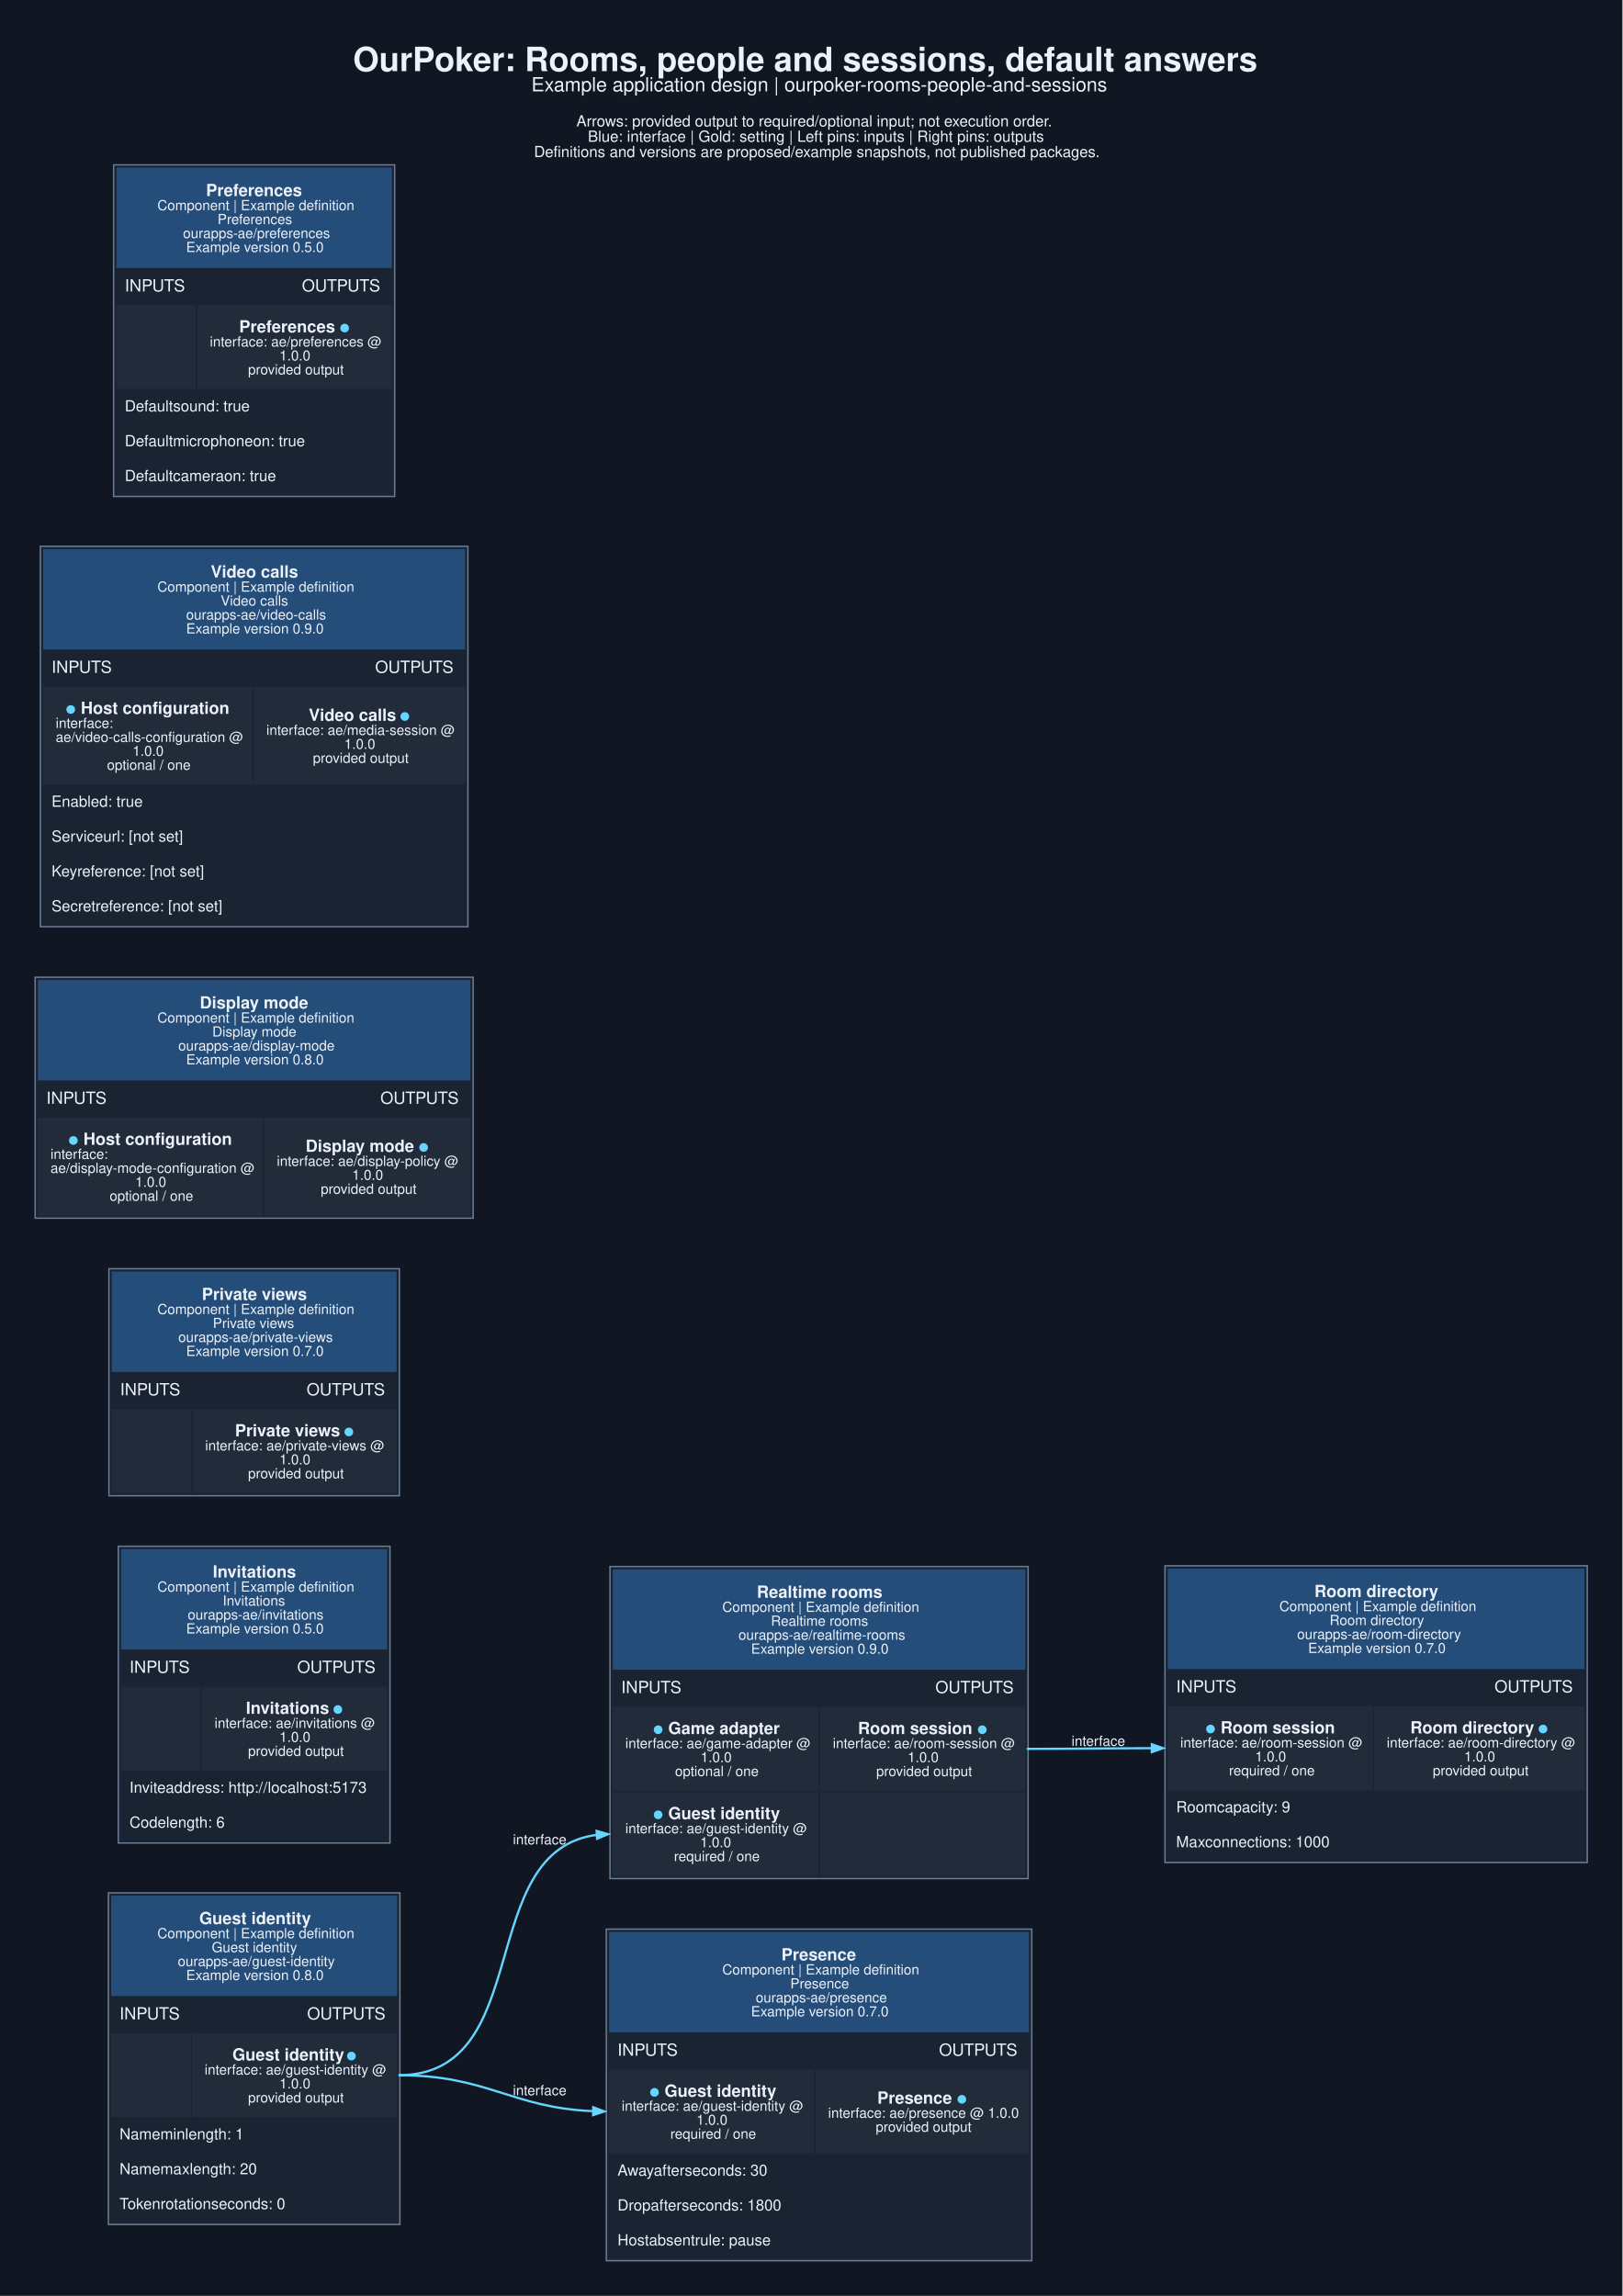
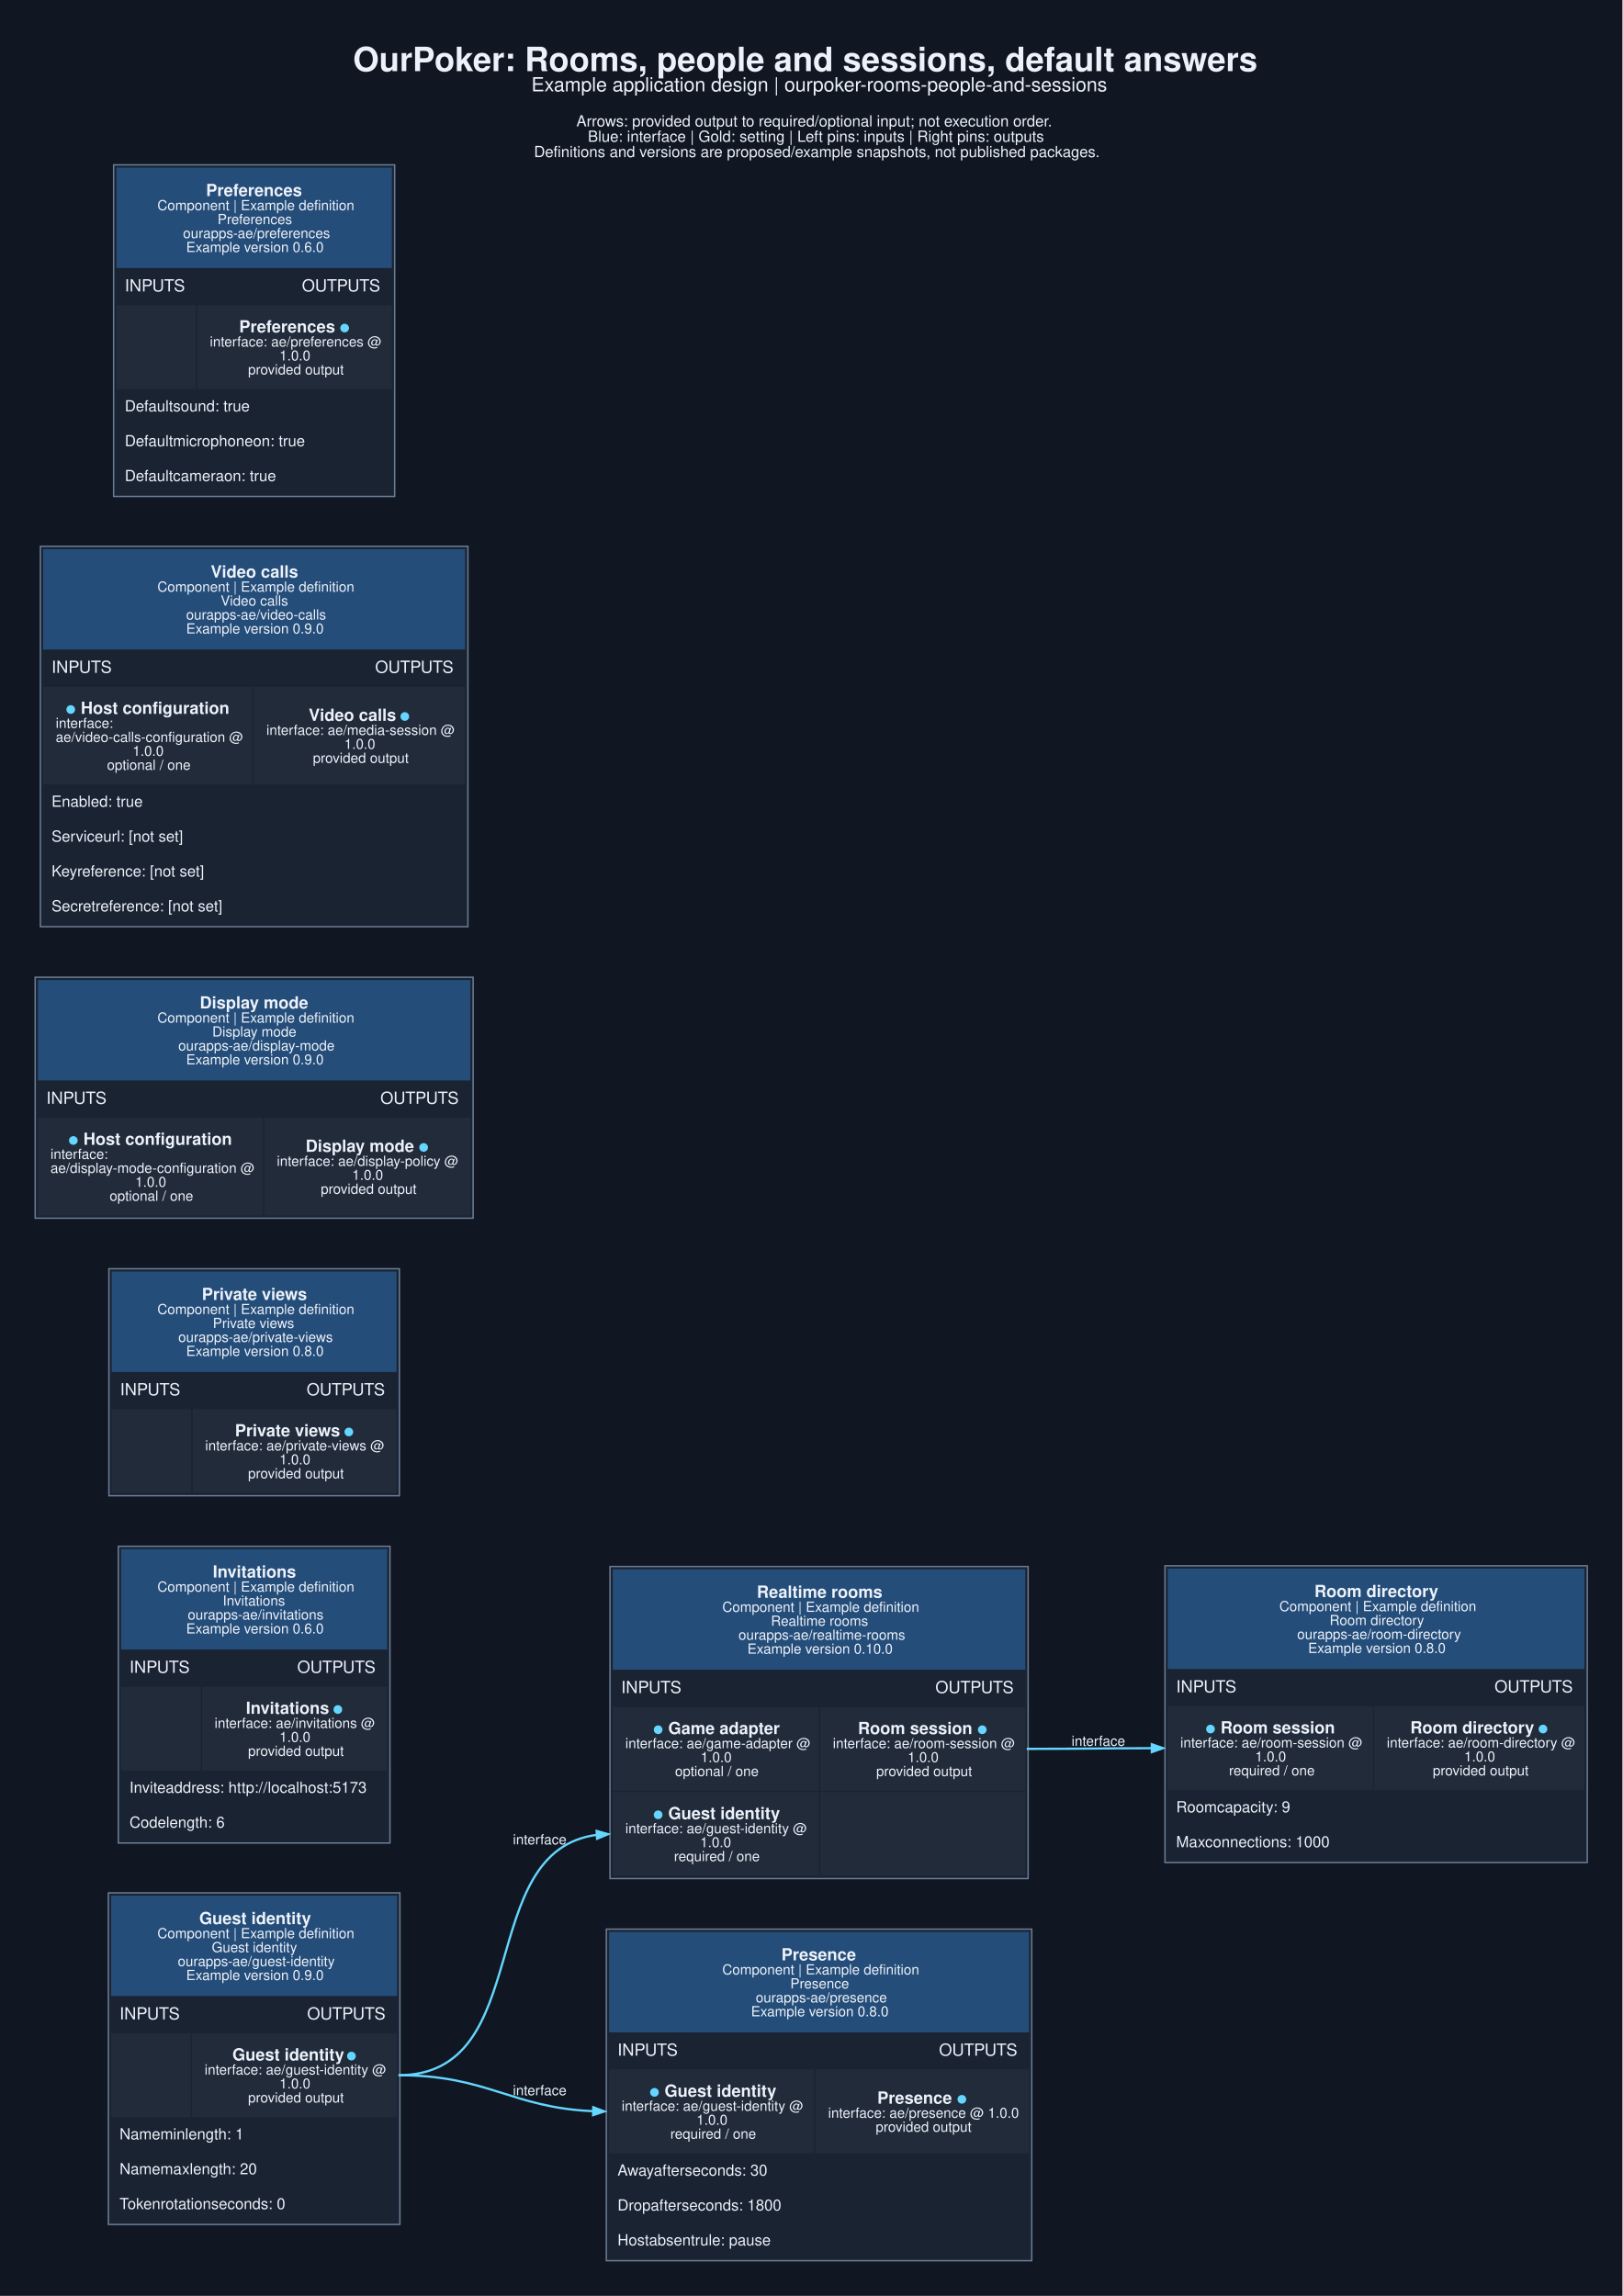
<svg xmlns="http://www.w3.org/2000/svg" width="1551pt" height="2195pt" viewBox="0.00 0.00 1551.00 2195.00">
  <g id="graph0" class="graph" transform="scale(1.33333 1.33333) rotate(0) translate(25.2 1620.95)">
    <polygon fill="#101722" stroke="none" points="-25.2,25.2 -25.2,-1620.95 1137.95,-1620.95 1137.95,25.2 -25.2,25.2" />
    <text xml:space="preserve" text-anchor="start" x="227.88" y="-1569.95" font-family="Helvetica,sans-Serif" font-weight="bold" font-size="24.00" fill="#edf2fa">OurPoker: Rooms, people and sessions, default answers</text>
    <text xml:space="preserve" text-anchor="start" x="355.75" y="-1555.45" font-family="Helvetica,sans-Serif" font-size="14.00" fill="#edf2fa">Example application design | ourpoker-rooms-people-and-sessions</text>
    <text xml:space="preserve" text-anchor="start" x="388" y="-1530.3" font-family="Helvetica,sans-Serif" font-size="11.00" fill="#edf2fa">Arrows: provided output to required/optional input; not execution order.</text>
    <text xml:space="preserve" text-anchor="start" x="396.25" y="-1519.3" font-family="Helvetica,sans-Serif" font-size="11.00" fill="#edf2fa">Blue: interface | Gold: setting | Left pins: inputs | Right pins: outputs</text>
    <text xml:space="preserve" text-anchor="start" x="357.62" y="-1508.3" font-family="Helvetica,sans-Serif" font-size="11.00" fill="#edf2fa">Definitions and versions are proposed/example snapshots, not published packages.</text>
    <g id="node1" class="node">
      <polygon fill="#1a2332" stroke="none" points="412.12,-274 412.12,-497.75 711.88,-497.75 711.88,-274 412.12,-274" />
      <polygon fill="#254d79" stroke="none" points="414.12,-423.75 414.12,-495.75 709.88,-495.75 709.88,-423.75 414.12,-423.75" />
      <text xml:space="preserve" text-anchor="start" x="517.38" y="-475.35" font-family="Helvetica,sans-Serif" font-weight="bold" font-size="12.00" fill="#edf2fa">Realtime rooms</text>
      <text xml:space="preserve" text-anchor="start" x="492.62" y="-465.25" font-family="Helvetica,sans-Serif" font-size="10.00" fill="#edf2fa">Component | Example definition</text>
      <text xml:space="preserve" text-anchor="start" x="527.5" y="-455.25" font-family="Helvetica,sans-Serif" font-size="10.00" fill="#edf2fa">Realtime rooms</text>
      <text xml:space="preserve" text-anchor="start" x="504.25" y="-445.25" font-family="Helvetica,sans-Serif" font-size="10.00" fill="#edf2fa">ourapps-ae/realtime-rooms</text>
-       <text xml:space="preserve" text-anchor="start" x="513.25" y="-435.25" font-family="Helvetica,sans-Serif" font-size="10.00" fill="#edf2fa">Example version 0.9.0</text>
+       <text xml:space="preserve" text-anchor="start" x="510.62" y="-435.25" font-family="Helvetica,sans-Serif" font-size="10.00" fill="#edf2fa">Example version 0.10.0</text>
      <text xml:space="preserve" text-anchor="start" x="420.12" y="-407" font-family="Helvetica,sans-Serif" font-size="12.00" fill="#edf2fa">INPUTS</text>
      <text xml:space="preserve" text-anchor="start" x="645.38" y="-407" font-family="Helvetica,sans-Serif" font-size="12.00" fill="#edf2fa">OUTPUTS</text>
      <polygon fill="#222b3a" stroke="none" points="414.12,-337 414.12,-397 561.88,-397 561.88,-337 414.12,-337" />
      <text xml:space="preserve" text-anchor="start" x="443" y="-377.6" font-family="Helvetica,sans-Serif" font-weight="bold" font-size="12.00" fill="#65d6ff">●</text>
      <text xml:space="preserve" text-anchor="start" x="450.5" y="-377.6" font-family="Helvetica,sans-Serif" font-weight="bold" font-size="12.00" fill="#edf2fa"> Game adapter</text>
      <text xml:space="preserve" text-anchor="start" x="423.12" y="-367.5" font-family="Helvetica,sans-Serif" font-size="10.00" fill="#edf2fa">interface: ae/game-adapter @</text>
      <text xml:space="preserve" text-anchor="start" x="477.12" y="-357.5" font-family="Helvetica,sans-Serif" font-size="10.00" fill="#edf2fa">1.0.0</text>
      <text xml:space="preserve" text-anchor="start" x="458.75" y="-347.5" font-family="Helvetica,sans-Serif" font-size="10.00" fill="#edf2fa">optional / one</text>
      <polygon fill="#222b3a" stroke="none" points="562.88,-337 562.88,-397 709.88,-397 709.88,-337 562.88,-337" />
      <text xml:space="preserve" text-anchor="start" x="589.88" y="-377.6" font-family="Helvetica,sans-Serif" font-weight="bold" font-size="12.00" fill="#edf2fa">Room session </text>
      <text xml:space="preserve" text-anchor="start" x="675.38" y="-377.6" font-family="Helvetica,sans-Serif" font-weight="bold" font-size="12.00" fill="#65d6ff">●</text>
      <text xml:space="preserve" text-anchor="start" x="571.88" y="-367.5" font-family="Helvetica,sans-Serif" font-size="10.00" fill="#edf2fa">interface: ae/room-session @</text>
      <text xml:space="preserve" text-anchor="start" x="625.5" y="-357.5" font-family="Helvetica,sans-Serif" font-size="10.00" fill="#edf2fa">1.0.0</text>
      <text xml:space="preserve" text-anchor="start" x="603" y="-347.5" font-family="Helvetica,sans-Serif" font-size="10.00" fill="#edf2fa">provided output</text>
      <polygon fill="#222b3a" stroke="none" points="414.12,-276 414.12,-336 561.88,-336 561.88,-276 414.12,-276" />
      <text xml:space="preserve" text-anchor="start" x="443" y="-316.6" font-family="Helvetica,sans-Serif" font-weight="bold" font-size="12.00" fill="#65d6ff">●</text>
      <text xml:space="preserve" text-anchor="start" x="450.5" y="-316.6" font-family="Helvetica,sans-Serif" font-weight="bold" font-size="12.00" fill="#edf2fa"> Guest identity</text>
      <text xml:space="preserve" text-anchor="start" x="423.12" y="-306.5" font-family="Helvetica,sans-Serif" font-size="10.00" fill="#edf2fa">interface: ae/guest-identity @</text>
      <text xml:space="preserve" text-anchor="start" x="476.75" y="-296.5" font-family="Helvetica,sans-Serif" font-size="10.00" fill="#edf2fa">1.0.0</text>
      <text xml:space="preserve" text-anchor="start" x="458" y="-286.5" font-family="Helvetica,sans-Serif" font-size="10.00" fill="#edf2fa">required / one</text>
      <polygon fill="#222b3a" stroke="none" points="562.88,-276 562.88,-336 709.88,-336 709.88,-276 562.88,-276" />
      <polygon fill="none" stroke="#6b7d95" points="412.12,-274 412.12,-497.75 711.88,-497.75 711.88,-274 412.12,-274" />
    </g>
    <g id="node2" class="node">
      <polygon fill="#1a2332" stroke="none" points="810,-285.5 810,-498.25 1112.75,-498.25 1112.75,-285.5 810,-285.5" />
      <polygon fill="#254d79" stroke="none" points="812,-424.25 812,-496.25 1110.75,-496.25 1110.75,-424.25 812,-424.25" />
      <text xml:space="preserve" text-anchor="start" x="917.12" y="-475.85" font-family="Helvetica,sans-Serif" font-weight="bold" font-size="12.00" fill="#edf2fa">Room directory</text>
      <text xml:space="preserve" text-anchor="start" x="892" y="-465.75" font-family="Helvetica,sans-Serif" font-size="10.00" fill="#edf2fa">Component | Example definition</text>
      <text xml:space="preserve" text-anchor="start" x="928" y="-455.75" font-family="Helvetica,sans-Serif" font-size="10.00" fill="#edf2fa">Room directory</text>
      <text xml:space="preserve" text-anchor="start" x="904.75" y="-445.75" font-family="Helvetica,sans-Serif" font-size="10.00" fill="#edf2fa">ourapps-ae/room-directory</text>
-       <text xml:space="preserve" text-anchor="start" x="912.62" y="-435.75" font-family="Helvetica,sans-Serif" font-size="10.00" fill="#edf2fa">Example version 0.7.0</text>
+       <text xml:space="preserve" text-anchor="start" x="912.62" y="-435.75" font-family="Helvetica,sans-Serif" font-size="10.00" fill="#edf2fa">Example version 0.8.0</text>
      <text xml:space="preserve" text-anchor="start" x="818" y="-407.5" font-family="Helvetica,sans-Serif" font-size="12.00" fill="#edf2fa">INPUTS</text>
      <text xml:space="preserve" text-anchor="start" x="1046.25" y="-407.5" font-family="Helvetica,sans-Serif" font-size="12.00" fill="#edf2fa">OUTPUTS</text>
      <polygon fill="#222b3a" stroke="none" points="812,-337.5 812,-397.5 959,-397.5 959,-337.5 812,-337.5" />
      <text xml:space="preserve" text-anchor="start" x="839" y="-378.1" font-family="Helvetica,sans-Serif" font-weight="bold" font-size="12.00" fill="#65d6ff">●</text>
      <text xml:space="preserve" text-anchor="start" x="846.5" y="-378.1" font-family="Helvetica,sans-Serif" font-weight="bold" font-size="12.00" fill="#edf2fa"> Room session</text>
      <text xml:space="preserve" text-anchor="start" x="821" y="-368" font-family="Helvetica,sans-Serif" font-size="10.00" fill="#edf2fa">interface: ae/room-session @</text>
      <text xml:space="preserve" text-anchor="start" x="874.62" y="-358" font-family="Helvetica,sans-Serif" font-size="10.00" fill="#edf2fa">1.0.0</text>
      <text xml:space="preserve" text-anchor="start" x="855.88" y="-348" font-family="Helvetica,sans-Serif" font-size="10.00" fill="#edf2fa">required / one</text>
      <polygon fill="#222b3a" stroke="none" points="960,-337.5 960,-397.5 1110.75,-397.5 1110.75,-337.5 960,-337.5" />
      <text xml:space="preserve" text-anchor="start" x="985.88" y="-378.1" font-family="Helvetica,sans-Serif" font-weight="bold" font-size="12.00" fill="#edf2fa">Room directory </text>
      <text xml:space="preserve" text-anchor="start" x="1077.38" y="-378.1" font-family="Helvetica,sans-Serif" font-weight="bold" font-size="12.00" fill="#65d6ff">●</text>
      <text xml:space="preserve" text-anchor="start" x="969" y="-368" font-family="Helvetica,sans-Serif" font-size="10.00" fill="#edf2fa">interface: ae/room-directory @</text>
      <text xml:space="preserve" text-anchor="start" x="1024.5" y="-358" font-family="Helvetica,sans-Serif" font-size="10.00" fill="#edf2fa">1.0.0</text>
      <text xml:space="preserve" text-anchor="start" x="1002" y="-348" font-family="Helvetica,sans-Serif" font-size="10.00" fill="#edf2fa">provided output</text>
      <text xml:space="preserve" text-anchor="start" x="818" y="-321.5" font-family="Helvetica,sans-Serif" font-size="11.00" fill="#edf2fa">Roomcapacity: 9</text>
      <text xml:space="preserve" text-anchor="start" x="818" y="-296.5" font-family="Helvetica,sans-Serif" font-size="11.00" fill="#edf2fa">Maxconnections: 1000</text>
      <polygon fill="none" stroke="#6b7d95" points="810,-285.5 810,-498.25 1112.75,-498.25 1112.75,-285.5 810,-285.5" />
    </g>
    <g id="edge2" class="edge">
      <path fill="none" stroke="#65d6ff" stroke-width="1.6" d="M710.88,-367C751.73,-367 764.45,-367.42 800.69,-367.49" />
      <polygon fill="#65d6ff" stroke="#65d6ff" stroke-width="1.6" points="800.58,-370.29 808.58,-367.5 800.58,-364.69 800.58,-370.29" />
      <text xml:space="preserve" text-anchor="middle" x="762.25" y="-369.15" font-family="Helvetica,sans-Serif" font-size="10.00" fill="#edf2fa">interface</text>
    </g>
    <g id="node3" class="node">
      <polygon fill="#1a2332" stroke="none" points="52.5,-26 52.5,-263.75 261.5,-263.75 261.5,-26 52.5,-26" />
      <polygon fill="#254d79" stroke="none" points="54.5,-189.75 54.5,-261.75 259.5,-261.75 259.5,-189.75 54.5,-189.75" />
      <text xml:space="preserve" text-anchor="start" x="117.62" y="-241.35" font-family="Helvetica,sans-Serif" font-weight="bold" font-size="12.00" fill="#edf2fa">Guest identity</text>
      <text xml:space="preserve" text-anchor="start" x="87.62" y="-231.25" font-family="Helvetica,sans-Serif" font-size="10.00" fill="#edf2fa">Component | Example definition</text>
      <text xml:space="preserve" text-anchor="start" x="126.62" y="-221.25" font-family="Helvetica,sans-Serif" font-size="10.00" fill="#edf2fa">Guest identity</text>
      <text xml:space="preserve" text-anchor="start" x="102.25" y="-211.25" font-family="Helvetica,sans-Serif" font-size="10.00" fill="#edf2fa">ourapps-ae/guest-identity</text>
-       <text xml:space="preserve" text-anchor="start" x="108.25" y="-201.25" font-family="Helvetica,sans-Serif" font-size="10.00" fill="#edf2fa">Example version 0.8.0</text>
+       <text xml:space="preserve" text-anchor="start" x="108.25" y="-201.25" font-family="Helvetica,sans-Serif" font-size="10.00" fill="#edf2fa">Example version 0.9.0</text>
      <text xml:space="preserve" text-anchor="start" x="60.5" y="-173" font-family="Helvetica,sans-Serif" font-size="12.00" fill="#edf2fa">INPUTS</text>
      <text xml:space="preserve" text-anchor="start" x="195" y="-173" font-family="Helvetica,sans-Serif" font-size="12.00" fill="#edf2fa">OUTPUTS</text>
      <polygon fill="#222b3a" stroke="none" points="54.5,-103 54.5,-163 111.5,-163 111.5,-103 54.5,-103" />
      <polygon fill="#222b3a" stroke="none" points="112.5,-103 112.5,-163 259.5,-163 259.5,-103 112.5,-103" />
      <text xml:space="preserve" text-anchor="start" x="141.38" y="-143.6" font-family="Helvetica,sans-Serif" font-weight="bold" font-size="12.00" fill="#edf2fa">Guest identity </text>
      <text xml:space="preserve" text-anchor="start" x="223.12" y="-143.6" font-family="Helvetica,sans-Serif" font-weight="bold" font-size="12.00" fill="#65d6ff">●</text>
      <text xml:space="preserve" text-anchor="start" x="121.5" y="-133.5" font-family="Helvetica,sans-Serif" font-size="10.00" fill="#edf2fa">interface: ae/guest-identity @</text>
      <text xml:space="preserve" text-anchor="start" x="175.12" y="-123.5" font-family="Helvetica,sans-Serif" font-size="10.00" fill="#edf2fa">1.0.0</text>
      <text xml:space="preserve" text-anchor="start" x="152.62" y="-113.5" font-family="Helvetica,sans-Serif" font-size="10.00" fill="#edf2fa">provided output</text>
      <text xml:space="preserve" text-anchor="start" x="60.5" y="-87" font-family="Helvetica,sans-Serif" font-size="11.00" fill="#edf2fa">Nameminlength: 1</text>
      <text xml:space="preserve" text-anchor="start" x="60.5" y="-62" font-family="Helvetica,sans-Serif" font-size="11.00" fill="#edf2fa">Namemaxlength: 20</text>
      <text xml:space="preserve" text-anchor="start" x="60.5" y="-37" font-family="Helvetica,sans-Serif" font-size="11.00" fill="#edf2fa">Tokenrotationseconds: 0</text>
      <polygon fill="none" stroke="#6b7d95" points="52.5,-26 52.5,-263.75 261.5,-263.75 261.5,-26 52.5,-26" />
    </g>
    <g id="edge1" class="edge">
      <path fill="none" stroke="#65d6ff" stroke-width="1.6" d="M260.5,-133C359.43,-133 314.09,-294.05 402.87,-305.37" />
      <polygon fill="#65d6ff" stroke="#65d6ff" stroke-width="1.6" points="402.55,-308.16 410.71,-305.85 402.89,-302.57 402.55,-308.16" />
      <text xml:space="preserve" text-anchor="middle" x="361.75" y="-298.53" font-family="Helvetica,sans-Serif" font-size="10.00" fill="#edf2fa">interface</text>
    </g>
    <g id="node4" class="node">
      <polygon fill="#1a2332" stroke="none" points="409.5,0 409.5,-237.75 714.5,-237.75 714.5,0 409.5,0" />
      <polygon fill="#254d79" stroke="none" points="411.5,-163.75 411.5,-235.75 712.5,-235.75 712.5,-163.75 411.5,-163.75" />
      <text xml:space="preserve" text-anchor="start" x="535" y="-215.35" font-family="Helvetica,sans-Serif" font-weight="bold" font-size="12.00" fill="#edf2fa">Presence</text>
      <text xml:space="preserve" text-anchor="start" x="492.62" y="-205.25" font-family="Helvetica,sans-Serif" font-size="10.00" fill="#edf2fa">Component | Example definition</text>
      <text xml:space="preserve" text-anchor="start" x="541.38" y="-195.25" font-family="Helvetica,sans-Serif" font-size="10.00" fill="#edf2fa">Presence</text>
      <text xml:space="preserve" text-anchor="start" x="516.62" y="-185.25" font-family="Helvetica,sans-Serif" font-size="10.00" fill="#edf2fa">ourapps-ae/presence</text>
-       <text xml:space="preserve" text-anchor="start" x="513.25" y="-175.25" font-family="Helvetica,sans-Serif" font-size="10.00" fill="#edf2fa">Example version 0.7.0</text>
+       <text xml:space="preserve" text-anchor="start" x="513.25" y="-175.25" font-family="Helvetica,sans-Serif" font-size="10.00" fill="#edf2fa">Example version 0.8.0</text>
      <text xml:space="preserve" text-anchor="start" x="417.5" y="-147" font-family="Helvetica,sans-Serif" font-size="12.00" fill="#edf2fa">INPUTS</text>
      <text xml:space="preserve" text-anchor="start" x="648" y="-147" font-family="Helvetica,sans-Serif" font-size="12.00" fill="#edf2fa">OUTPUTS</text>
      <polygon fill="#222b3a" stroke="none" points="411.5,-77 411.5,-137 558.5,-137 558.5,-77 411.5,-77" />
      <text xml:space="preserve" text-anchor="start" x="440.38" y="-117.6" font-family="Helvetica,sans-Serif" font-weight="bold" font-size="12.00" fill="#65d6ff">●</text>
      <text xml:space="preserve" text-anchor="start" x="447.88" y="-117.6" font-family="Helvetica,sans-Serif" font-weight="bold" font-size="12.00" fill="#edf2fa"> Guest identity</text>
      <text xml:space="preserve" text-anchor="start" x="420.5" y="-107.5" font-family="Helvetica,sans-Serif" font-size="10.00" fill="#edf2fa">interface: ae/guest-identity @</text>
      <text xml:space="preserve" text-anchor="start" x="474.12" y="-97.5" font-family="Helvetica,sans-Serif" font-size="10.00" fill="#edf2fa">1.0.0</text>
      <text xml:space="preserve" text-anchor="start" x="455.38" y="-87.5" font-family="Helvetica,sans-Serif" font-size="10.00" fill="#edf2fa">required / one</text>
      <polygon fill="#222b3a" stroke="none" points="559.5,-77 559.5,-137 712.5,-137 712.5,-77 559.5,-77" />
      <text xml:space="preserve" text-anchor="start" x="603.75" y="-112.6" font-family="Helvetica,sans-Serif" font-weight="bold" font-size="12.00" fill="#edf2fa">Presence </text>
      <text xml:space="preserve" text-anchor="start" x="660.75" y="-112.6" font-family="Helvetica,sans-Serif" font-weight="bold" font-size="12.00" fill="#65d6ff">●</text>
      <text xml:space="preserve" text-anchor="start" x="568.5" y="-102.5" font-family="Helvetica,sans-Serif" font-size="10.00" fill="#edf2fa">interface: ae/presence @ 1.0.0</text>
      <text xml:space="preserve" text-anchor="start" x="602.62" y="-92.5" font-family="Helvetica,sans-Serif" font-size="10.00" fill="#edf2fa">provided output</text>
      <text xml:space="preserve" text-anchor="start" x="417.5" y="-61" font-family="Helvetica,sans-Serif" font-size="11.00" fill="#edf2fa">Awayafterseconds: 30</text>
      <text xml:space="preserve" text-anchor="start" x="417.5" y="-36" font-family="Helvetica,sans-Serif" font-size="11.00" fill="#edf2fa">Dropafterseconds: 1800</text>
      <text xml:space="preserve" text-anchor="start" x="417.5" y="-11" font-family="Helvetica,sans-Serif" font-size="11.00" fill="#edf2fa">Hostabsentrule: pause</text>
      <polygon fill="none" stroke="#6b7d95" points="409.5,0 409.5,-237.75 714.5,-237.75 714.5,0 409.5,0" />
    </g>
    <g id="edge3" class="edge">
      <path fill="none" stroke="#65d6ff" stroke-width="1.6" d="M260.5,-133C324.59,-133 341.14,-109.67 400.22,-107.21" />
      <polygon fill="#65d6ff" stroke="#65d6ff" stroke-width="1.6" points="400.14,-110.01 408.08,-107.05 400.02,-104.41 400.14,-110.01" />
      <text xml:space="preserve" text-anchor="middle" x="361.75" y="-118.66" font-family="Helvetica,sans-Serif" font-size="10.00" fill="#edf2fa">interface</text>
    </g>
    <g id="node5" class="node">
      <polygon fill="#1a2332" stroke="none" points="59.62,-299.5 59.62,-512.25 254.38,-512.25 254.38,-299.5 59.62,-299.5" />
      <polygon fill="#254d79" stroke="none" points="61.62,-438.25 61.62,-510.25 252.38,-510.25 252.38,-438.25 61.62,-438.25" />
      <text xml:space="preserve" text-anchor="start" x="127.38" y="-489.85" font-family="Helvetica,sans-Serif" font-weight="bold" font-size="12.00" fill="#edf2fa">Invitations</text>
      <text xml:space="preserve" text-anchor="start" x="87.62" y="-479.75" font-family="Helvetica,sans-Serif" font-size="10.00" fill="#edf2fa">Component | Example definition</text>
      <text xml:space="preserve" text-anchor="start" x="134.5" y="-469.75" font-family="Helvetica,sans-Serif" font-size="10.00" fill="#edf2fa">Invitations</text>
      <text xml:space="preserve" text-anchor="start" x="109.38" y="-459.75" font-family="Helvetica,sans-Serif" font-size="10.00" fill="#edf2fa">ourapps-ae/invitations</text>
-       <text xml:space="preserve" text-anchor="start" x="108.25" y="-449.75" font-family="Helvetica,sans-Serif" font-size="10.00" fill="#edf2fa">Example version 0.5.0</text>
+       <text xml:space="preserve" text-anchor="start" x="108.25" y="-449.75" font-family="Helvetica,sans-Serif" font-size="10.00" fill="#edf2fa">Example version 0.6.0</text>
      <text xml:space="preserve" text-anchor="start" x="67.62" y="-421.5" font-family="Helvetica,sans-Serif" font-size="12.00" fill="#edf2fa">INPUTS</text>
      <text xml:space="preserve" text-anchor="start" x="187.88" y="-421.5" font-family="Helvetica,sans-Serif" font-size="12.00" fill="#edf2fa">OUTPUTS</text>
      <polygon fill="#222b3a" stroke="none" points="61.62,-351.5 61.62,-411.5 118.62,-411.5 118.62,-351.5 61.62,-351.5" />
      <polygon fill="#222b3a" stroke="none" points="119.62,-351.5 119.62,-411.5 252.38,-411.5 252.38,-351.5 119.62,-351.5" />
      <text xml:space="preserve" text-anchor="start" x="151.12" y="-392.1" font-family="Helvetica,sans-Serif" font-weight="bold" font-size="12.00" fill="#edf2fa">Invitations </text>
      <text xml:space="preserve" text-anchor="start" x="213.38" y="-392.1" font-family="Helvetica,sans-Serif" font-weight="bold" font-size="12.00" fill="#65d6ff">●</text>
      <text xml:space="preserve" text-anchor="start" x="128.62" y="-382" font-family="Helvetica,sans-Serif" font-size="10.00" fill="#edf2fa">interface: ae/invitations @</text>
      <text xml:space="preserve" text-anchor="start" x="175.12" y="-372" font-family="Helvetica,sans-Serif" font-size="10.00" fill="#edf2fa">1.0.0</text>
      <text xml:space="preserve" text-anchor="start" x="152.62" y="-362" font-family="Helvetica,sans-Serif" font-size="10.00" fill="#edf2fa">provided output</text>
      <text xml:space="preserve" text-anchor="start" x="67.62" y="-335.5" font-family="Helvetica,sans-Serif" font-size="11.00" fill="#edf2fa">Inviteaddress: http://localhost:5173</text>
      <text xml:space="preserve" text-anchor="start" x="67.62" y="-310.5" font-family="Helvetica,sans-Serif" font-size="11.00" fill="#edf2fa">Codelength: 6</text>
      <polygon fill="none" stroke="#6b7d95" points="59.62,-299.5 59.62,-512.25 254.38,-512.25 254.38,-299.5 59.62,-299.5" />
    </g>
    <g id="node6" class="node">
      <polygon fill="#1a2332" stroke="none" points="52.88,-548.5 52.88,-711.25 261.12,-711.25 261.12,-548.5 52.88,-548.5" />
      <polygon fill="#254d79" stroke="none" points="54.88,-637.25 54.88,-709.25 259.12,-709.25 259.12,-637.25 54.88,-637.25" />
      <text xml:space="preserve" text-anchor="start" x="119.5" y="-688.85" font-family="Helvetica,sans-Serif" font-weight="bold" font-size="12.00" fill="#edf2fa">Private views</text>
      <text xml:space="preserve" text-anchor="start" x="87.62" y="-678.75" font-family="Helvetica,sans-Serif" font-size="10.00" fill="#edf2fa">Component | Example definition</text>
      <text xml:space="preserve" text-anchor="start" x="127.38" y="-668.75" font-family="Helvetica,sans-Serif" font-size="10.00" fill="#edf2fa">Private views</text>
      <text xml:space="preserve" text-anchor="start" x="102.62" y="-658.75" font-family="Helvetica,sans-Serif" font-size="10.00" fill="#edf2fa">ourapps-ae/private-views</text>
-       <text xml:space="preserve" text-anchor="start" x="108.25" y="-648.75" font-family="Helvetica,sans-Serif" font-size="10.00" fill="#edf2fa">Example version 0.7.0</text>
+       <text xml:space="preserve" text-anchor="start" x="108.25" y="-648.75" font-family="Helvetica,sans-Serif" font-size="10.00" fill="#edf2fa">Example version 0.8.0</text>
      <text xml:space="preserve" text-anchor="start" x="60.88" y="-620.5" font-family="Helvetica,sans-Serif" font-size="12.00" fill="#edf2fa">INPUTS</text>
      <text xml:space="preserve" text-anchor="start" x="194.62" y="-620.5" font-family="Helvetica,sans-Serif" font-size="12.00" fill="#edf2fa">OUTPUTS</text>
      <polygon fill="#222b3a" stroke="none" points="54.88,-550.5 54.88,-610.5 111.88,-610.5 111.88,-550.5 54.88,-550.5" />
      <polygon fill="#222b3a" stroke="none" points="112.88,-550.5 112.88,-610.5 259.12,-610.5 259.12,-550.5 112.88,-550.5" />
      <text xml:space="preserve" text-anchor="start" x="143.25" y="-591.1" font-family="Helvetica,sans-Serif" font-weight="bold" font-size="12.00" fill="#edf2fa">Private views </text>
      <text xml:space="preserve" text-anchor="start" x="221.25" y="-591.1" font-family="Helvetica,sans-Serif" font-weight="bold" font-size="12.00" fill="#65d6ff">●</text>
      <text xml:space="preserve" text-anchor="start" x="121.88" y="-581" font-family="Helvetica,sans-Serif" font-size="10.00" fill="#edf2fa">interface: ae/private-views @</text>
      <text xml:space="preserve" text-anchor="start" x="175.12" y="-571" font-family="Helvetica,sans-Serif" font-size="10.00" fill="#edf2fa">1.0.0</text>
      <text xml:space="preserve" text-anchor="start" x="152.62" y="-561" font-family="Helvetica,sans-Serif" font-size="10.00" fill="#edf2fa">provided output</text>
      <polygon fill="none" stroke="#6b7d95" points="52.88,-548.5 52.88,-711.25 261.12,-711.25 261.12,-548.5 52.88,-548.5" />
    </g>
    <g id="node7" class="node">
      <polygon fill="#1a2332" stroke="none" points="0,-747.5 0,-920.25 314,-920.25 314,-747.5 0,-747.5" />
      <polygon fill="#254d79" stroke="none" points="2,-846.25 2,-918.25 312,-918.25 312,-846.25 2,-846.25" />
      <text xml:space="preserve" text-anchor="start" x="118" y="-897.85" font-family="Helvetica,sans-Serif" font-weight="bold" font-size="12.00" fill="#edf2fa">Display mode</text>
      <text xml:space="preserve" text-anchor="start" x="87.62" y="-887.75" font-family="Helvetica,sans-Serif" font-size="10.00" fill="#edf2fa">Component | Example definition</text>
      <text xml:space="preserve" text-anchor="start" x="127" y="-877.75" font-family="Helvetica,sans-Serif" font-size="10.00" fill="#edf2fa">Display mode</text>
      <text xml:space="preserve" text-anchor="start" x="102.62" y="-867.75" font-family="Helvetica,sans-Serif" font-size="10.00" fill="#edf2fa">ourapps-ae/display-mode</text>
-       <text xml:space="preserve" text-anchor="start" x="108.25" y="-857.75" font-family="Helvetica,sans-Serif" font-size="10.00" fill="#edf2fa">Example version 0.8.0</text>
+       <text xml:space="preserve" text-anchor="start" x="108.25" y="-857.75" font-family="Helvetica,sans-Serif" font-size="10.00" fill="#edf2fa">Example version 0.9.0</text>
      <text xml:space="preserve" text-anchor="start" x="8" y="-829.5" font-family="Helvetica,sans-Serif" font-size="12.00" fill="#edf2fa">INPUTS</text>
      <text xml:space="preserve" text-anchor="start" x="247.5" y="-829.5" font-family="Helvetica,sans-Serif" font-size="12.00" fill="#edf2fa">OUTPUTS</text>
      <polygon fill="#222b3a" stroke="none" points="2,-749.5 2,-819.5 163.25,-819.5 163.25,-749.5 2,-749.5" />
      <text xml:space="preserve" text-anchor="start" x="23.75" y="-800.1" font-family="Helvetica,sans-Serif" font-weight="bold" font-size="12.00" fill="#65d6ff">●</text>
      <text xml:space="preserve" text-anchor="start" x="31.25" y="-800.1" font-family="Helvetica,sans-Serif" font-weight="bold" font-size="12.00" fill="#edf2fa"> Host configuration</text>
      <text xml:space="preserve" text-anchor="start" x="11" y="-790" font-family="Helvetica,sans-Serif" font-size="10.00" fill="#edf2fa">interface:</text>
      <text xml:space="preserve" text-anchor="start" x="11" y="-780" font-family="Helvetica,sans-Serif" font-size="10.00" fill="#edf2fa">ae/display-mode-configuration @</text>
      <text xml:space="preserve" text-anchor="start" x="71.75" y="-770" font-family="Helvetica,sans-Serif" font-size="10.00" fill="#edf2fa">1.0.0</text>
      <text xml:space="preserve" text-anchor="start" x="53.38" y="-760" font-family="Helvetica,sans-Serif" font-size="10.00" fill="#edf2fa">optional / one</text>
      <polygon fill="#222b3a" stroke="none" points="164.25,-749.5 164.25,-819.5 312,-819.5 312,-749.5 164.25,-749.5" />
      <text xml:space="preserve" text-anchor="start" x="193.88" y="-795.1" font-family="Helvetica,sans-Serif" font-weight="bold" font-size="12.00" fill="#edf2fa">Display mode </text>
      <text xml:space="preserve" text-anchor="start" x="274.88" y="-795.1" font-family="Helvetica,sans-Serif" font-weight="bold" font-size="12.00" fill="#65d6ff">●</text>
      <text xml:space="preserve" text-anchor="start" x="173.25" y="-785" font-family="Helvetica,sans-Serif" font-size="10.00" fill="#edf2fa">interface: ae/display-policy @</text>
      <text xml:space="preserve" text-anchor="start" x="227.25" y="-775" font-family="Helvetica,sans-Serif" font-size="10.00" fill="#edf2fa">1.0.0</text>
      <text xml:space="preserve" text-anchor="start" x="204.75" y="-765" font-family="Helvetica,sans-Serif" font-size="10.00" fill="#edf2fa">provided output</text>
      <polygon fill="none" stroke="#6b7d95" points="0,-747.5 0,-920.25 314,-920.25 314,-747.5 0,-747.5" />
    </g>
    <g id="node8" class="node">
      <polygon fill="#1a2332" stroke="none" points="3.75,-956.5 3.75,-1229.25 310.25,-1229.25 310.25,-956.5 3.75,-956.5" />
      <polygon fill="#254d79" stroke="none" points="5.75,-1155.25 5.75,-1227.25 308.25,-1227.25 308.25,-1155.25 5.75,-1155.25" />
      <text xml:space="preserve" text-anchor="start" x="125.88" y="-1206.85" font-family="Helvetica,sans-Serif" font-weight="bold" font-size="12.00" fill="#edf2fa">Video calls</text>
      <text xml:space="preserve" text-anchor="start" x="87.62" y="-1196.75" font-family="Helvetica,sans-Serif" font-size="10.00" fill="#edf2fa">Component | Example definition</text>
      <text xml:space="preserve" text-anchor="start" x="133" y="-1186.75" font-family="Helvetica,sans-Serif" font-size="10.00" fill="#edf2fa">Video calls</text>
      <text xml:space="preserve" text-anchor="start" x="108.25" y="-1176.75" font-family="Helvetica,sans-Serif" font-size="10.00" fill="#edf2fa">ourapps-ae/video-calls</text>
      <text xml:space="preserve" text-anchor="start" x="108.25" y="-1166.75" font-family="Helvetica,sans-Serif" font-size="10.00" fill="#edf2fa">Example version 0.9.0</text>
      <text xml:space="preserve" text-anchor="start" x="11.75" y="-1138.5" font-family="Helvetica,sans-Serif" font-size="12.00" fill="#edf2fa">INPUTS</text>
      <text xml:space="preserve" text-anchor="start" x="243.75" y="-1138.5" font-family="Helvetica,sans-Serif" font-size="12.00" fill="#edf2fa">OUTPUTS</text>
      <polygon fill="#222b3a" stroke="none" points="5.75,-1058.5 5.75,-1128.5 155.75,-1128.5 155.75,-1058.5 5.75,-1058.5" />
      <text xml:space="preserve" text-anchor="start" x="21.88" y="-1109.1" font-family="Helvetica,sans-Serif" font-weight="bold" font-size="12.00" fill="#65d6ff">●</text>
      <text xml:space="preserve" text-anchor="start" x="29.38" y="-1109.1" font-family="Helvetica,sans-Serif" font-weight="bold" font-size="12.00" fill="#edf2fa"> Host configuration</text>
      <text xml:space="preserve" text-anchor="start" x="14.75" y="-1099" font-family="Helvetica,sans-Serif" font-size="10.00" fill="#edf2fa">interface:</text>
      <text xml:space="preserve" text-anchor="start" x="14.75" y="-1089" font-family="Helvetica,sans-Serif" font-size="10.00" fill="#edf2fa">ae/video-calls-configuration @</text>
      <text xml:space="preserve" text-anchor="start" x="69.88" y="-1079" font-family="Helvetica,sans-Serif" font-size="10.00" fill="#edf2fa">1.0.0</text>
      <text xml:space="preserve" text-anchor="start" x="51.5" y="-1069" font-family="Helvetica,sans-Serif" font-size="10.00" fill="#edf2fa">optional / one</text>
      <polygon fill="#222b3a" stroke="none" points="156.75,-1058.5 156.75,-1128.5 308.25,-1128.5 308.25,-1058.5 156.75,-1058.5" />
      <text xml:space="preserve" text-anchor="start" x="196.12" y="-1104.1" font-family="Helvetica,sans-Serif" font-weight="bold" font-size="12.00" fill="#edf2fa">Video calls </text>
      <text xml:space="preserve" text-anchor="start" x="261.38" y="-1104.1" font-family="Helvetica,sans-Serif" font-weight="bold" font-size="12.00" fill="#65d6ff">●</text>
      <text xml:space="preserve" text-anchor="start" x="165.75" y="-1094" font-family="Helvetica,sans-Serif" font-size="10.00" fill="#edf2fa">interface: ae/media-session @</text>
      <text xml:space="preserve" text-anchor="start" x="221.62" y="-1084" font-family="Helvetica,sans-Serif" font-size="10.00" fill="#edf2fa">1.0.0</text>
      <text xml:space="preserve" text-anchor="start" x="199.12" y="-1074" font-family="Helvetica,sans-Serif" font-size="10.00" fill="#edf2fa">provided output</text>
      <text xml:space="preserve" text-anchor="start" x="11.75" y="-1042.5" font-family="Helvetica,sans-Serif" font-size="11.00" fill="#edf2fa">Enabled: true</text>
      <text xml:space="preserve" text-anchor="start" x="11.75" y="-1017.5" font-family="Helvetica,sans-Serif" font-size="11.00" fill="#edf2fa">Serviceurl: [not set]</text>
      <text xml:space="preserve" text-anchor="start" x="11.75" y="-992.5" font-family="Helvetica,sans-Serif" font-size="11.00" fill="#edf2fa">Keyreference: [not set]</text>
      <text xml:space="preserve" text-anchor="start" x="11.75" y="-967.5" font-family="Helvetica,sans-Serif" font-size="11.00" fill="#edf2fa">Secretreference: [not set]</text>
      <polygon fill="none" stroke="#6b7d95" points="3.75,-956.5 3.75,-1229.25 310.25,-1229.25 310.25,-956.5 3.75,-956.5" />
    </g>
    <g id="node9" class="node">
      <polygon fill="#1a2332" stroke="none" points="56.25,-1265 56.25,-1502.75 257.75,-1502.75 257.75,-1265 56.25,-1265" />
      <polygon fill="#254d79" stroke="none" points="58.25,-1428.75 58.25,-1500.75 255.75,-1500.75 255.75,-1428.75 58.25,-1428.75" />
      <text xml:space="preserve" text-anchor="start" x="122.5" y="-1480.35" font-family="Helvetica,sans-Serif" font-weight="bold" font-size="12.00" fill="#edf2fa">Preferences</text>
      <text xml:space="preserve" text-anchor="start" x="87.62" y="-1470.25" font-family="Helvetica,sans-Serif" font-size="10.00" fill="#edf2fa">Component | Example definition</text>
      <text xml:space="preserve" text-anchor="start" x="130.75" y="-1460.25" font-family="Helvetica,sans-Serif" font-size="10.00" fill="#edf2fa">Preferences</text>
      <text xml:space="preserve" text-anchor="start" x="106" y="-1450.25" font-family="Helvetica,sans-Serif" font-size="10.00" fill="#edf2fa">ourapps-ae/preferences</text>
-       <text xml:space="preserve" text-anchor="start" x="108.25" y="-1440.25" font-family="Helvetica,sans-Serif" font-size="10.00" fill="#edf2fa">Example version 0.5.0</text>
+       <text xml:space="preserve" text-anchor="start" x="108.25" y="-1440.25" font-family="Helvetica,sans-Serif" font-size="10.00" fill="#edf2fa">Example version 0.6.0</text>
      <text xml:space="preserve" text-anchor="start" x="64.25" y="-1412" font-family="Helvetica,sans-Serif" font-size="12.00" fill="#edf2fa">INPUTS</text>
      <text xml:space="preserve" text-anchor="start" x="191.25" y="-1412" font-family="Helvetica,sans-Serif" font-size="12.00" fill="#edf2fa">OUTPUTS</text>
      <polygon fill="#222b3a" stroke="none" points="58.25,-1342 58.25,-1402 115.25,-1402 115.25,-1342 58.25,-1342" />
      <polygon fill="#222b3a" stroke="none" points="116.25,-1342 116.25,-1402 255.75,-1402 255.75,-1342 116.25,-1342" />
      <text xml:space="preserve" text-anchor="start" x="146.25" y="-1382.6" font-family="Helvetica,sans-Serif" font-weight="bold" font-size="12.00" fill="#edf2fa">Preferences </text>
      <text xml:space="preserve" text-anchor="start" x="218.25" y="-1382.6" font-family="Helvetica,sans-Serif" font-weight="bold" font-size="12.00" fill="#65d6ff">●</text>
      <text xml:space="preserve" text-anchor="start" x="125.25" y="-1372.5" font-family="Helvetica,sans-Serif" font-size="10.00" fill="#edf2fa">interface: ae/preferences @</text>
      <text xml:space="preserve" text-anchor="start" x="175.12" y="-1362.5" font-family="Helvetica,sans-Serif" font-size="10.00" fill="#edf2fa">1.0.0</text>
      <text xml:space="preserve" text-anchor="start" x="152.62" y="-1352.5" font-family="Helvetica,sans-Serif" font-size="10.00" fill="#edf2fa">provided output</text>
      <text xml:space="preserve" text-anchor="start" x="64.25" y="-1326" font-family="Helvetica,sans-Serif" font-size="11.00" fill="#edf2fa">Defaultsound: true</text>
      <text xml:space="preserve" text-anchor="start" x="64.25" y="-1301" font-family="Helvetica,sans-Serif" font-size="11.00" fill="#edf2fa">Defaultmicrophoneon: true</text>
      <text xml:space="preserve" text-anchor="start" x="64.25" y="-1276" font-family="Helvetica,sans-Serif" font-size="11.00" fill="#edf2fa">Defaultcameraon: true</text>
      <polygon fill="none" stroke="#6b7d95" points="56.25,-1265 56.25,-1502.75 257.75,-1502.75 257.75,-1265 56.25,-1265" />
    </g>
  </g>
</svg>
